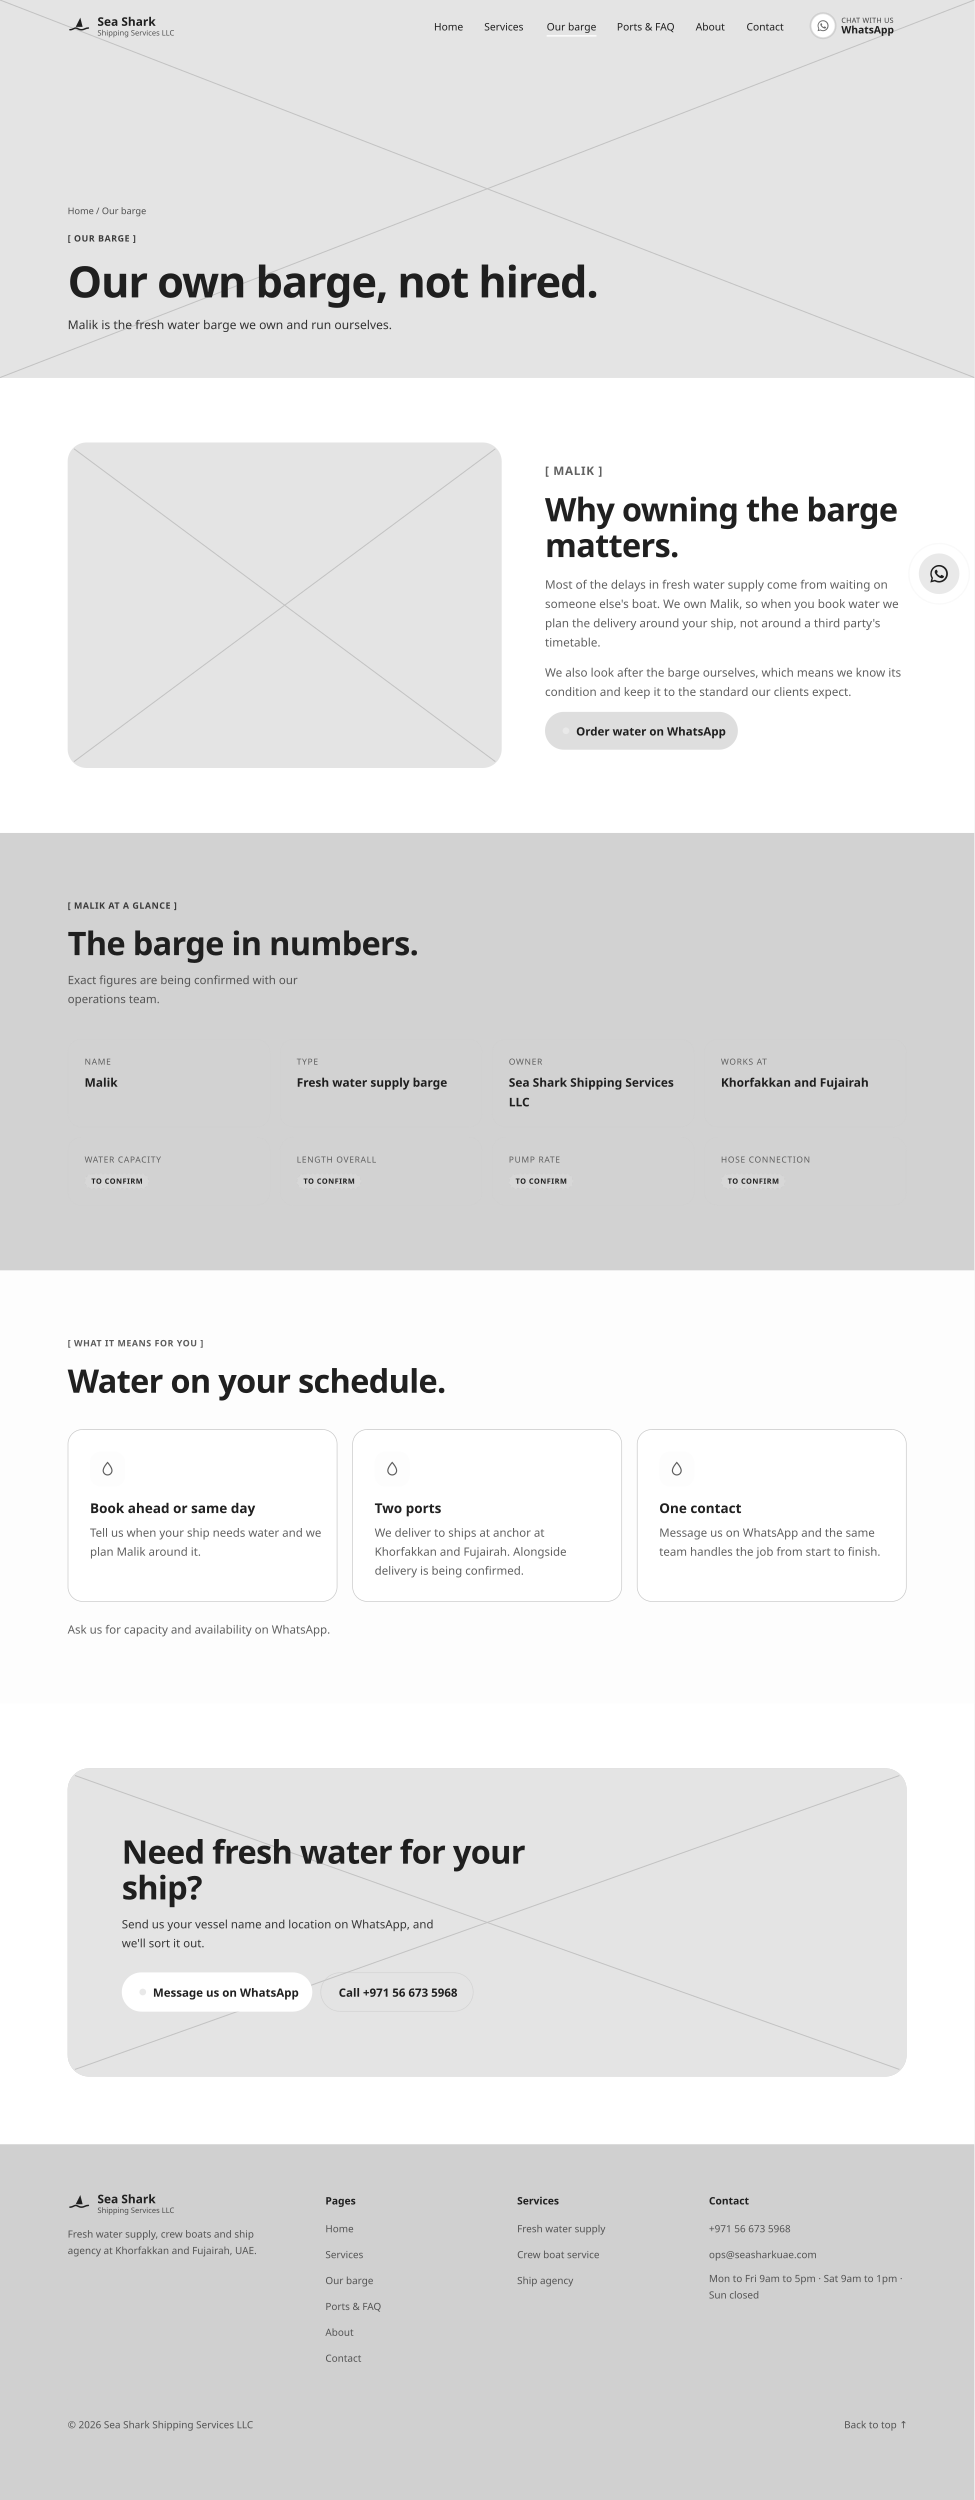
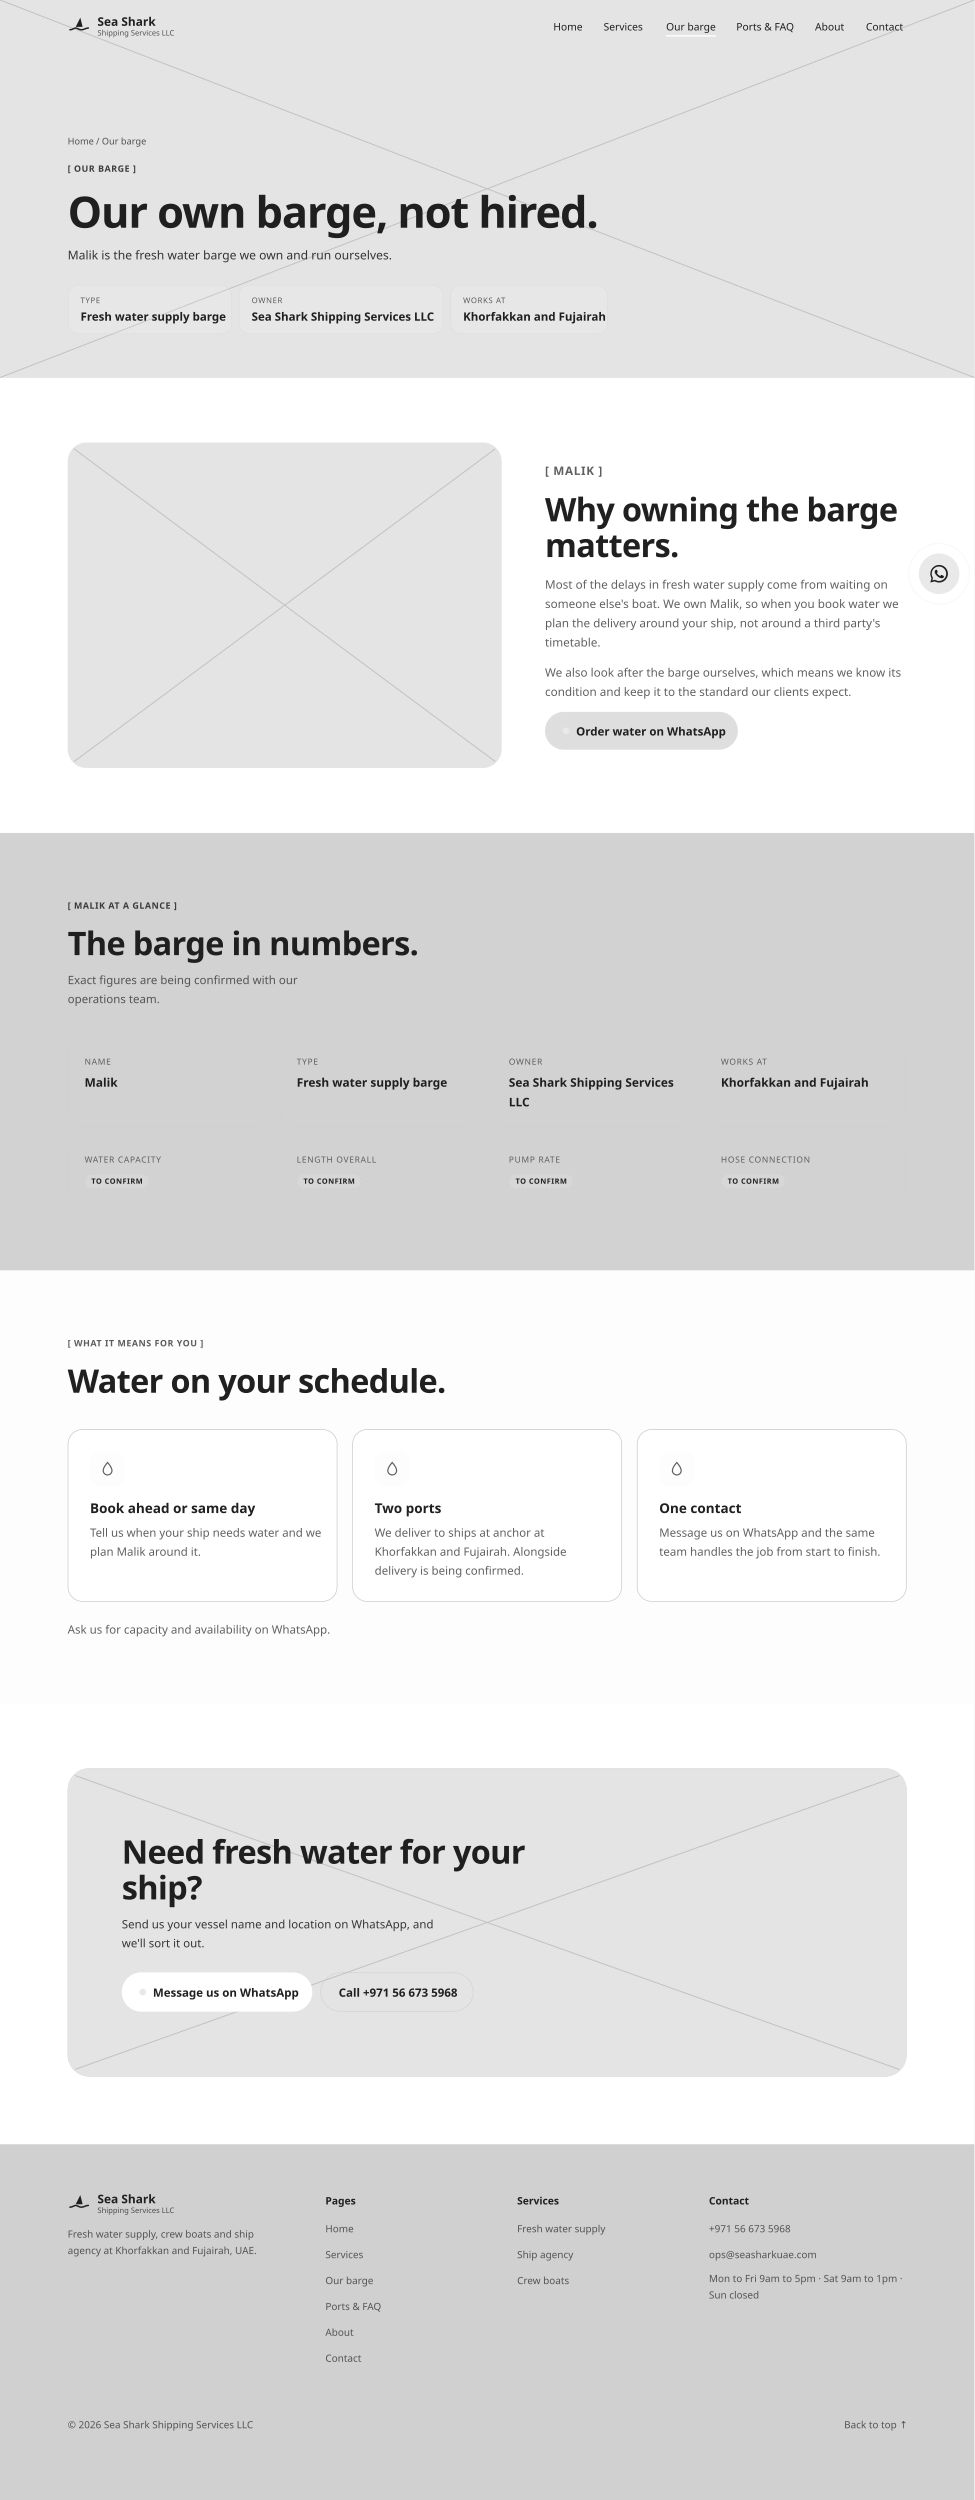
<svg xmlns="http://www.w3.org/2000/svg" width="1440" height="3695" viewBox="0 0 1440 3695">
  <defs />
  <rect x="0" y="0" width="1440" height="3695" fill="#ffffff" />
  <rect x="0" y="0" width="1440" height="3695.3" fill="#ffffff" />
  <rect x="0" y="0" width="1440" height="558" fill="#d4d4d4" />
  <rect x="0" y="0" width="1440" height="558" fill="#e4e4e4" />
  <line x1="0" y1="0" x2="1440" y2="558" stroke="#c2c2c2" stroke-width="1.5" />
  <line x1="1440" y1="0" x2="0" y2="558" stroke="#c2c2c2" stroke-width="1.5" />
-   <text x="100" y="316.5" font-family="Plus Jakarta Sans" font-size="13.6" font-weight="400" fill="#1f1f1f" fill-opacity="0.75">Home</text>
-   <text x="141.9" y="316.5" font-family="Plus Jakarta Sans" font-size="13.6" font-weight="400" fill="#1f1f1f" fill-opacity="0.75">/ Our barge</text>
-   <text x="100" y="357" font-family="Plus Jakarta Sans" font-size="13.1" font-weight="600" letter-spacing="0.8" fill="#1f1f1f" fill-opacity="0.85">[ OUR BARGE ]</text>
-   <text x="100" y="439.6" font-family="Plus Jakarta Sans" font-size="64" font-weight="600" letter-spacing="-1.6" fill="#1f1f1f">Our own barge, not hired.</text>
-   <text x="100" y="486.4" font-family="Plus Jakarta Sans" font-size="17.9" font-weight="400" fill="#1f1f1f" fill-opacity="0.9">Malik is the fresh water barge we own and run ourselves.</text>
+   <text x="100" y="213.5" font-family="Plus Jakarta Sans" font-size="13.6" font-weight="400" fill="#1f1f1f" fill-opacity="0.75">Home</text>
+   <text x="141.9" y="213.5" font-family="Plus Jakarta Sans" font-size="13.6" font-weight="400" fill="#1f1f1f" fill-opacity="0.75">/ Our barge</text>
+   <text x="100" y="253.9" font-family="Plus Jakarta Sans" font-size="13.1" font-weight="600" letter-spacing="0.8" fill="#1f1f1f" fill-opacity="0.85">[ OUR BARGE ]</text>
+   <text x="100" y="336.6" font-family="Plus Jakarta Sans" font-size="64" font-weight="600" letter-spacing="-1.6" fill="#1f1f1f">Our own barge, not hired.</text>
+   <text x="100" y="383.4" font-family="Plus Jakarta Sans" font-size="17.9" font-weight="400" fill="#1f1f1f" fill-opacity="0.9">Malik is the fresh water barge we own and run ourselves.</text>
+   <rect x="100" y="421" width="242.9" height="73" rx="16" fill="#ffffff" fill-opacity="0.12" />
+   <rect x="100.5" y="421.5" width="241.9" height="72" rx="15.5" fill="none" stroke="#c7c7c7" stroke-width="1" stroke-opacity="0.3" />
+   <text x="119" y="448" font-family="Plus Jakarta Sans" font-size="11.5" font-weight="400" letter-spacing="0.9" fill="#1f1f1f" fill-opacity="0.7">TYPE</text>
+   <text x="119" y="474" font-family="Plus Jakarta Sans" font-size="17" font-weight="600" fill="#1f1f1f">Fresh water supply barge</text>
+   <rect x="352.9" y="421" width="302.5" height="73" rx="16" fill="#ffffff" fill-opacity="0.12" />
+   <rect x="353.4" y="421.5" width="301.5" height="72" rx="15.5" fill="none" stroke="#c7c7c7" stroke-width="1" stroke-opacity="0.3" />
+   <text x="371.9" y="448" font-family="Plus Jakarta Sans" font-size="11.5" font-weight="400" letter-spacing="0.9" fill="#1f1f1f" fill-opacity="0.7">OWNER</text>
+   <text x="371.9" y="474" font-family="Plus Jakarta Sans" font-size="17" font-weight="600" fill="#1f1f1f">Sea Shark Shipping Services LLC</text>
+   <rect x="665.5" y="421" width="233" height="73" rx="16" fill="#ffffff" fill-opacity="0.12" />
+   <rect x="666" y="421.5" width="232" height="72" rx="15.5" fill="none" stroke="#c7c7c7" stroke-width="1" stroke-opacity="0.3" />
+   <text x="684.5" y="448" font-family="Plus Jakarta Sans" font-size="11.5" font-weight="400" letter-spacing="0.9" fill="#1f1f1f" fill-opacity="0.7">WORKS AT</text>
+   <text x="684.5" y="474" font-family="Plus Jakarta Sans" font-size="17" font-weight="600" fill="#1f1f1f">Khorfakkan and Fujairah</text>
  <rect x="100" y="654" width="641.5" height="481.1" rx="28" fill="#e4e4e4" />
  <line x1="109.3" y1="663.3" x2="732.1" y2="1125.7" stroke="#c2c2c2" stroke-width="1.5" />
  <line x1="732.1" y1="663.3" x2="109.3" y2="1125.7" stroke="#c2c2c2" stroke-width="1.5" />
  <text x="805.5" y="702" font-family="Plus Jakarta Sans" font-size="17.3" font-weight="600" letter-spacing="1" fill="#606060">[ MALIK ]</text>
  <text x="805.5" y="770.5" font-family="Plus Jakarta Sans" font-size="48" font-weight="600" letter-spacing="-1" fill="#202020">Why owning the barge</text>
  <text x="805.5" y="823.3" font-family="Plus Jakarta Sans" font-size="48" font-weight="600" letter-spacing="-1" fill="#202020">matters.</text>
  <text x="805.5" y="870.1" font-family="Plus Jakarta Sans" font-size="17.3" font-weight="400" fill="#606060">Most of the delays in fresh water supply come from waiting on</text>
  <text x="805.5" y="898.6" font-family="Plus Jakarta Sans" font-size="17.3" font-weight="400" fill="#606060">someone else's boat. We own Malik, so when you book water we</text>
  <text x="805.5" y="927.1" font-family="Plus Jakarta Sans" font-size="17.3" font-weight="400" fill="#606060">plan the delivery around your ship, not around a third party's</text>
  <text x="805.5" y="955.6" font-family="Plus Jakarta Sans" font-size="17.3" font-weight="400" fill="#606060">timetable.</text>
  <text x="805.5" y="1000.1" font-family="Plus Jakarta Sans" font-size="17.3" font-weight="400" fill="#606060">We also look after the barge ourselves, which means we know its</text>
  <text x="805.5" y="1028.6" font-family="Plus Jakarta Sans" font-size="17.3" font-weight="400" fill="#606060">condition and keep it to the standard our clients expect.</text>
  <rect x="805.5" y="1052.1" width="285.1" height="56" rx="28" fill="#dedede" />
  <rect x="831.5" y="1075.1" width="10" height="10" rx="5" fill="#e9e9e9" />
  <text x="851.5" y="1087.1" font-family="Plus Jakarta Sans" font-size="17" font-weight="600" fill="#1f1f1f">Order water on WhatsApp</text>
  <rect x="0" y="1231.1" width="1440" height="646.8" fill="#d2d2d2" />
  <text x="100" y="1343.1" font-family="Plus Jakarta Sans" font-size="13.1" font-weight="600" letter-spacing="0.8" fill="#1f1f1f" fill-opacity="0.85">[ MALIK AT A GLANCE ]</text>
  <text x="100" y="1411.7" font-family="Plus Jakarta Sans" font-size="48" font-weight="600" letter-spacing="-1" fill="#1f1f1f">The barge in numbers.</text>
  <text x="100" y="1454.5" font-family="Plus Jakarta Sans" font-size="17" font-weight="400" fill="#1f1f1f" fill-opacity="0.7">Exact figures are being confirmed with our</text>
  <text x="100" y="1482.6" font-family="Plus Jakarta Sans" font-size="17" font-weight="400" fill="#1f1f1f" fill-opacity="0.7">operations team.</text>
  <rect x="100.5" y="1536.1" width="298.5" height="129.6" rx="19.5" fill="none" stroke="#c7c7c7" stroke-width="1" stroke-opacity="0.16" />
  <text x="125" y="1573.6" font-family="Plus Jakarta Sans" font-size="12.5" font-weight="400" letter-spacing="1" fill="#1f1f1f" fill-opacity="0.65">NAME</text>
  <text x="125" y="1606.2" font-family="Plus Jakarta Sans" font-size="17.6" font-weight="600" fill="#1f1f1f">Malik</text>
  <rect x="414" y="1536.1" width="298.5" height="129.6" rx="19.5" fill="none" stroke="#c7c7c7" stroke-width="1" stroke-opacity="0.16" />
  <text x="438.5" y="1573.6" font-family="Plus Jakarta Sans" font-size="12.5" font-weight="400" letter-spacing="1" fill="#1f1f1f" fill-opacity="0.65">TYPE</text>
  <text x="438.5" y="1606.2" font-family="Plus Jakarta Sans" font-size="17.6" font-weight="600" fill="#1f1f1f">Fresh water supply barge</text>
  <rect x="727.5" y="1536.1" width="298.5" height="129.6" rx="19.5" fill="none" stroke="#c7c7c7" stroke-width="1" stroke-opacity="0.16" />
  <text x="752" y="1573.6" font-family="Plus Jakarta Sans" font-size="12.5" font-weight="400" letter-spacing="1" fill="#1f1f1f" fill-opacity="0.65">OWNER</text>
  <text x="752" y="1606.2" font-family="Plus Jakarta Sans" font-size="17.6" font-weight="600" fill="#1f1f1f">Sea Shark Shipping Services</text>
  <text x="752" y="1635.2" font-family="Plus Jakarta Sans" font-size="17.6" font-weight="600" fill="#1f1f1f">LLC</text>
  <rect x="1041" y="1536.1" width="298.5" height="129.6" rx="19.5" fill="none" stroke="#c7c7c7" stroke-width="1" stroke-opacity="0.16" />
  <text x="1065.5" y="1573.6" font-family="Plus Jakarta Sans" font-size="12.5" font-weight="400" letter-spacing="1" fill="#1f1f1f" fill-opacity="0.65">WORKS AT</text>
  <text x="1065.5" y="1606.2" font-family="Plus Jakarta Sans" font-size="17.6" font-weight="600" fill="#1f1f1f">Khorfakkan and Fujairah</text>
  <rect x="100.5" y="1680.8" width="298.5" height="100.6" rx="19.5" fill="none" stroke="#c7c7c7" stroke-width="1" stroke-opacity="0.16" />
  <text x="125" y="1718.3" font-family="Plus Jakarta Sans" font-size="12.5" font-weight="400" letter-spacing="1" fill="#1f1f1f" fill-opacity="0.65">WATER CAPACITY</text>
  <rect x="125" y="1734.6" width="95.4" height="22.9" rx="11.4" fill="#f2f2f2" fill-opacity="0.16" />
  <rect x="125.5" y="1735.1" width="94.4" height="21.9" rx="10.9" fill="none" stroke="#c7c7c7" stroke-width="1" stroke-opacity="0.6" stroke-dasharray="4 3" />
  <text x="135" y="1749.6" font-family="Plus Jakarta Sans" font-size="10.9" font-weight="600" letter-spacing="0.7" fill="#1f1f1f">TO CONFIRM</text>
  <rect x="414" y="1680.8" width="298.5" height="100.6" rx="19.5" fill="none" stroke="#c7c7c7" stroke-width="1" stroke-opacity="0.16" />
  <text x="438.5" y="1718.3" font-family="Plus Jakarta Sans" font-size="12.5" font-weight="400" letter-spacing="1" fill="#1f1f1f" fill-opacity="0.65">LENGTH OVERALL</text>
  <rect x="438.5" y="1734.6" width="95.4" height="22.9" rx="11.4" fill="#f2f2f2" fill-opacity="0.16" />
  <rect x="439" y="1735.1" width="94.4" height="21.9" rx="10.9" fill="none" stroke="#c7c7c7" stroke-width="1" stroke-opacity="0.6" stroke-dasharray="4 3" />
  <text x="448.5" y="1749.6" font-family="Plus Jakarta Sans" font-size="10.9" font-weight="600" letter-spacing="0.7" fill="#1f1f1f">TO CONFIRM</text>
  <rect x="727.5" y="1680.8" width="298.5" height="100.6" rx="19.5" fill="none" stroke="#c7c7c7" stroke-width="1" stroke-opacity="0.16" />
  <text x="752" y="1718.3" font-family="Plus Jakarta Sans" font-size="12.5" font-weight="400" letter-spacing="1" fill="#1f1f1f" fill-opacity="0.65">PUMP RATE</text>
  <rect x="752" y="1734.6" width="95.4" height="22.9" rx="11.4" fill="#f2f2f2" fill-opacity="0.16" />
  <rect x="752.5" y="1735.1" width="94.4" height="21.9" rx="10.9" fill="none" stroke="#c7c7c7" stroke-width="1" stroke-opacity="0.6" stroke-dasharray="4 3" />
  <text x="762" y="1749.6" font-family="Plus Jakarta Sans" font-size="10.9" font-weight="600" letter-spacing="0.7" fill="#1f1f1f">TO CONFIRM</text>
  <rect x="1041" y="1680.8" width="298.5" height="100.6" rx="19.5" fill="none" stroke="#c7c7c7" stroke-width="1" stroke-opacity="0.16" />
  <text x="1065.5" y="1718.3" font-family="Plus Jakarta Sans" font-size="12.5" font-weight="400" letter-spacing="1" fill="#1f1f1f" fill-opacity="0.65">HOSE CONNECTION</text>
  <rect x="1065.5" y="1734.6" width="95.4" height="22.9" rx="11.4" fill="#f2f2f2" fill-opacity="0.16" />
  <rect x="1066" y="1735.1" width="94.4" height="21.9" rx="10.9" fill="none" stroke="#c7c7c7" stroke-width="1" stroke-opacity="0.6" stroke-dasharray="4 3" />
  <text x="1075.5" y="1749.6" font-family="Plus Jakarta Sans" font-size="10.9" font-weight="600" letter-spacing="0.7" fill="#1f1f1f">TO CONFIRM</text>
  <rect x="0" y="1877.9" width="1440" height="639.6" fill="#fdfdfd" />
  <text x="100" y="1989.9" font-family="Plus Jakarta Sans" font-size="13.1" font-weight="600" letter-spacing="0.8" fill="#5c5c5c">[ WHAT IT MEANS FOR YOU ]</text>
  <text x="100" y="2058.5" font-family="Plus Jakarta Sans" font-size="48" font-weight="600" letter-spacing="-1" fill="#202020">Water on your schedule.</text>
  <rect x="100" y="2112.3" width="398.7" height="255.1" rx="22" fill="#ffffff" />
  <rect x="100.5" y="2112.8" width="397.7" height="254.1" rx="21.5" fill="none" stroke="#c7c7c7" stroke-width="1" />
  <rect x="133" y="2145.3" width="52" height="52" rx="16" fill="#fdfdfd" />
  <svg x="146" y="2158.3" width="26" height="26" viewBox="0 0 24 24">
    <path d="M12 3s6 6.5 6 11a6 6 0 0 1-12 0c0-4.5 6-11 6-11z" fill="none" stroke="#5c5c5c" stroke-width="1.6" />
  </svg>
  <text x="133" y="2236.3" font-family="Plus Jakarta Sans" font-size="20" font-weight="600" fill="#202020">Book ahead or same day</text>
  <text x="133" y="2271.3" font-family="Plus Jakarta Sans" font-size="17" font-weight="400" fill="#606060">Tell us when your ship needs water and we</text>
  <text x="133" y="2299.4" font-family="Plus Jakarta Sans" font-size="17" font-weight="400" fill="#606060">plan Malik around it.</text>
  <rect x="520.7" y="2112.3" width="398.7" height="255.1" rx="22" fill="#ffffff" />
  <rect x="521.2" y="2112.8" width="397.7" height="254.1" rx="21.5" fill="none" stroke="#c7c7c7" stroke-width="1" />
  <rect x="553.7" y="2145.3" width="52" height="52" rx="16" fill="#fdfdfd" />
  <svg x="566.7" y="2158.3" width="26" height="26" viewBox="0 0 24 24">
    <path d="M12 3s6 6.5 6 11a6 6 0 0 1-12 0c0-4.5 6-11 6-11z" fill="none" stroke="#5c5c5c" stroke-width="1.6" />
  </svg>
  <text x="553.7" y="2236.3" font-family="Plus Jakarta Sans" font-size="20" font-weight="600" fill="#202020">Two ports</text>
  <text x="553.7" y="2271.3" font-family="Plus Jakarta Sans" font-size="17" font-weight="400" fill="#606060">We deliver to ships at anchor at</text>
  <text x="553.7" y="2299.4" font-family="Plus Jakarta Sans" font-size="17" font-weight="400" fill="#606060">Khorfakkan and Fujairah. Alongside</text>
  <text x="553.7" y="2327.4" font-family="Plus Jakarta Sans" font-size="17" font-weight="400" fill="#606060">delivery is being confirmed.</text>
  <rect x="941.3" y="2112.3" width="398.7" height="255.1" rx="22" fill="#ffffff" />
  <rect x="941.8" y="2112.8" width="397.7" height="254.1" rx="21.5" fill="none" stroke="#c7c7c7" stroke-width="1" />
  <rect x="974.3" y="2145.3" width="52" height="52" rx="16" fill="#fdfdfd" />
  <svg x="987.3" y="2158.3" width="26" height="26" viewBox="0 0 24 24">
    <path d="M12 3s6 6.5 6 11a6 6 0 0 1-12 0c0-4.5 6-11 6-11z" fill="none" stroke="#5c5c5c" stroke-width="1.6" />
  </svg>
  <text x="974.3" y="2236.3" font-family="Plus Jakarta Sans" font-size="20" font-weight="600" fill="#202020">One contact</text>
  <text x="974.3" y="2271.3" font-family="Plus Jakarta Sans" font-size="17" font-weight="400" fill="#606060">Message us on WhatsApp and the same</text>
  <text x="974.3" y="2299.4" font-family="Plus Jakarta Sans" font-size="17" font-weight="400" fill="#606060">team handles the job from start to finish.</text>
  <text x="100" y="2414.5" font-family="Plus Jakarta Sans" font-size="17" font-weight="400" fill="#606060">Ask us for capacity and availability on WhatsApp.</text>
  <rect x="100" y="2613.5" width="1240" height="455.7" rx="32" fill="#d4d4d4" />
  <rect x="100" y="2613.5" width="1240" height="455.7" rx="32" fill="#e4e4e4" />
  <line x1="110.7" y1="2624.2" x2="1329.3" y2="3058.6" stroke="#c2c2c2" stroke-width="1.5" />
  <line x1="1329.3" y1="2624.2" x2="110.7" y2="3058.6" stroke="#c2c2c2" stroke-width="1.5" />
  <text x="180" y="2754.5" font-family="Plus Jakarta Sans" font-size="48" font-weight="600" letter-spacing="-1" fill="#1f1f1f">Need fresh water for your</text>
  <text x="180" y="2807.3" font-family="Plus Jakarta Sans" font-size="48" font-weight="600" letter-spacing="-1" fill="#1f1f1f">ship?</text>
  <text x="180" y="2850.1" font-family="Plus Jakarta Sans" font-size="17" font-weight="400" fill="#1f1f1f" fill-opacity="0.88">Send us your vessel name and location on WhatsApp, and</text>
  <text x="180" y="2878.1" font-family="Plus Jakarta Sans" font-size="17" font-weight="400" fill="#1f1f1f" fill-opacity="0.88">we'll sort it out.</text>
  <rect x="180" y="2915.2" width="281.6" height="58" rx="29" fill="#ffffff" />
  <rect x="206" y="2939.2" width="10" height="10" rx="5" fill="#e9e9e9" />
  <text x="226" y="2951.2" font-family="Plus Jakarta Sans" font-size="17" font-weight="600" fill="#202020">Message us on WhatsApp</text>
  <rect x="474.1" y="2915.7" width="225.3" height="57" rx="28.5" fill="none" stroke="#c7c7c7" stroke-width="1" stroke-opacity="0.6" />
  <text x="500.6" y="2951.2" font-family="Plus Jakarta Sans" font-size="17" font-weight="600" fill="#1f1f1f">Call +971 56 673 5968</text>
  <rect x="0" y="3169.2" width="1440" height="526" fill="#d0d0d0" />
  <rect x="100" y="3546" width="1240" height="1" fill="#c7c7c7" fill-opacity="0.12" />
  <svg x="100" y="3239.2" width="34" height="34" viewBox="0 0 40 40">
    <path d="M4 27c5 0 7-3 10-3s5 3 10 3 7-3 12-3" fill="none" stroke="#1f1f1f" stroke-width="2.6" stroke-linecap="round" />
    <path d="M14 22 22 6l4 16z" fill="#1f1f1f" />
  </svg>
  <text x="144" y="3256.4" font-family="Plus Jakarta Sans" font-size="17.6" font-weight="700" fill="#1f1f1f">Sea Shark</text>
  <text x="144" y="3270.8" font-family="Plus Jakarta Sans" font-size="11.2" font-weight="500" fill="#1f1f1f" fill-opacity="0.75">Shipping Services LLC</text>
  <text x="100" y="3307.2" font-family="Plus Jakarta Sans" font-size="14.7" font-weight="400" fill="#1f1f1f" fill-opacity="0.7">Fresh water supply, crew boats and ship</text>
  <text x="100" y="3331.5" font-family="Plus Jakarta Sans" font-size="14.7" font-weight="400" fill="#1f1f1f" fill-opacity="0.7">agency at Khorfakkan and Fujairah, UAE.</text>
  <text x="480.9" y="3258.2" font-family="Plus Jakarta Sans" font-size="15.2" font-weight="700" fill="#1f1f1f">Pages</text>
  <text x="480.9" y="3299.3" font-family="Plus Jakarta Sans" font-size="14.7" font-weight="400" fill="#1f1f1f" fill-opacity="0.7">Home</text>
  <text x="480.9" y="3337.6" font-family="Plus Jakarta Sans" font-size="14.7" font-weight="400" fill="#1f1f1f" fill-opacity="0.7">Services</text>
  <text x="480.9" y="3375.9" font-family="Plus Jakarta Sans" font-size="14.7" font-weight="400" fill="#1f1f1f" fill-opacity="0.7">Our barge</text>
  <text x="480.9" y="3414.2" font-family="Plus Jakarta Sans" font-size="14.7" font-weight="400" fill="#1f1f1f" fill-opacity="0.7">Ports &amp; FAQ</text>
  <text x="480.9" y="3452.4" font-family="Plus Jakarta Sans" font-size="14.7" font-weight="400" fill="#1f1f1f" fill-opacity="0.7">About</text>
  <text x="480.9" y="3490.7" font-family="Plus Jakarta Sans" font-size="14.7" font-weight="400" fill="#1f1f1f" fill-opacity="0.7">Contact</text>
  <text x="764.3" y="3258.2" font-family="Plus Jakarta Sans" font-size="15.2" font-weight="700" fill="#1f1f1f">Services</text>
  <text x="764.3" y="3299.3" font-family="Plus Jakarta Sans" font-size="14.7" font-weight="400" fill="#1f1f1f" fill-opacity="0.7">Fresh water supply</text>
-   <text x="764.3" y="3337.6" font-family="Plus Jakarta Sans" font-size="14.7" font-weight="400" fill="#1f1f1f" fill-opacity="0.7">Crew boat service</text>
-   <text x="764.3" y="3375.9" font-family="Plus Jakarta Sans" font-size="14.7" font-weight="400" fill="#1f1f1f" fill-opacity="0.7">Ship agency</text>
+   <text x="764.3" y="3337.6" font-family="Plus Jakarta Sans" font-size="14.7" font-weight="400" fill="#1f1f1f" fill-opacity="0.7">Ship agency</text>
+   <text x="764.3" y="3375.9" font-family="Plus Jakarta Sans" font-size="14.7" font-weight="400" fill="#1f1f1f" fill-opacity="0.7">Crew boats</text>
  <text x="1047.8" y="3258.2" font-family="Plus Jakarta Sans" font-size="15.2" font-weight="700" fill="#1f1f1f">Contact</text>
  <text x="1047.8" y="3299.3" font-family="Plus Jakarta Sans" font-size="14.7" font-weight="400" fill="#1f1f1f" fill-opacity="0.7">+971 56 673 5968</text>
  <text x="1047.8" y="3337.6" font-family="Plus Jakarta Sans" font-size="14.7" font-weight="400" fill="#1f1f1f" fill-opacity="0.7">ops@seasharkuae.com</text>
  <text x="1047.8" y="3372.9" font-family="Plus Jakarta Sans" font-size="14.7" font-weight="400" fill="#1f1f1f" fill-opacity="0.7">Mon to Fri 9am to 5pm · Sat 9am to 1pm ·</text>
  <text x="1047.8" y="3397.2" font-family="Plus Jakarta Sans" font-size="14.7" font-weight="400" fill="#1f1f1f" fill-opacity="0.7">Sun closed</text>
  <text x="100" y="3589" font-family="Plus Jakarta Sans" font-size="14.7" font-weight="400" fill="#1f1f1f" fill-opacity="0.7">© 2026 Sea Shark Shipping Services LLC</text>
  <text x="1247.6" y="3589" font-family="Plus Jakarta Sans" font-size="14.7" font-weight="400" fill="#1f1f1f" fill-opacity="0.7">Back to top ↑</text>
  <svg x="100" y="21" width="34" height="34" viewBox="0 0 40 40">
    <path d="M4 27c5 0 7-3 10-3s5 3 10 3 7-3 12-3" fill="none" stroke="#1f1f1f" stroke-width="2.6" stroke-linecap="round" />
    <path d="M14 22 22 6l4 16z" fill="#1f1f1f" />
  </svg>
  <text x="144" y="38.2" font-family="Plus Jakarta Sans" font-size="17.6" font-weight="700" fill="#1f1f1f">Sea Shark</text>
  <text x="144" y="52.5" font-family="Plus Jakarta Sans" font-size="11.2" font-weight="500" fill="#1f1f1f" fill-opacity="0.75">Shipping Services LLC</text>
-   <text x="641.4" y="45" font-family="Plus Jakarta Sans" font-size="15.2" font-weight="500" fill="#1f1f1f">Home</text>
-   <text x="715.7" y="45" font-family="Plus Jakarta Sans" font-size="15.2" font-weight="500" fill="#1f1f1f">Services</text>
-   <rect x="808" y="52" width="73.6" height="2" fill="#ffffff" />
-   <text x="808" y="45" font-family="Plus Jakarta Sans" font-size="15.2" font-weight="500" fill="#1f1f1f">Our barge</text>
-   <text x="911.7" y="45" font-family="Plus Jakarta Sans" font-size="15.2" font-weight="500" fill="#1f1f1f">Ports &amp; FAQ</text>
-   <text x="1028.2" y="45" font-family="Plus Jakarta Sans" font-size="15.2" font-weight="500" fill="#1f1f1f">About</text>
-   <text x="1103.3" y="45" font-family="Plus Jakarta Sans" font-size="15.2" font-weight="500" fill="#1f1f1f">Contact</text>
-   <rect x="1199.5" y="21" width="34" height="34" rx="17" fill="#ffffff" />
-   <rect x="1197.5" y="19" width="38" height="38" rx="19" fill="none" stroke="#c7c7c7" stroke-width="2" stroke-opacity="0.7" />
-   <svg x="1206.5" y="28" width="20" height="20" viewBox="0 0 32 32">
-     <path fill="#6b6b6b" d="M16 3a13 13 0 0 0-11.2 19.6L3 29l6.6-1.7A13 13 0 1 0 16 3zm0 23.7c-2 0-4-.6-5.7-1.6l-.4-.2-3.9 1 1-3.8-.3-.4A10.7 10.7 0 1 1 16 26.7zm5.9-8c-.3-.2-1.9-1-2.2-1s-.5-.2-.7.2-.8 1-1 1.2-.4.2-.7 0a8.8 8.8 0 0 1-4.4-3.8c-.3-.6.3-.5 1-1.7.1-.2 0-.4 0-.6l-1-2.4c-.3-.6-.5-.5-.7-.5h-.6c-.2 0-.6.1-.9.4s-1.2 1.1-1.2 2.8 1.2 3.3 1.4 3.5 2.4 3.6 5.8 5c2.1.9 3 1 4 .8.7-.1 1.9-.8 2.2-1.5s.3-1.3.2-1.5-.3-.2-.6-.4z" />
-   </svg>
-   <text x="1243.5" y="49.4" font-family="Plus Jakarta Sans" font-size="15.2" font-weight="700" fill="#1f1f1f">WhatsApp</text>
-   <text x="1243.5" y="33.8" font-family="Plus Jakarta Sans" font-size="10.6" font-weight="500" letter-spacing="0.4" fill="#1f1f1f" fill-opacity="0.85">CHAT WITH US</text>
+   <text x="817.8" y="45" font-family="Plus Jakarta Sans" font-size="15.2" font-weight="500" fill="#1f1f1f">Home</text>
+   <text x="892.1" y="45" font-family="Plus Jakarta Sans" font-size="15.2" font-weight="500" fill="#1f1f1f">Services</text>
+   <rect x="984.5" y="52" width="73.6" height="2" fill="#ffffff" />
+   <text x="984.5" y="45" font-family="Plus Jakarta Sans" font-size="15.2" font-weight="500" fill="#1f1f1f">Our barge</text>
+   <text x="1088.2" y="45" font-family="Plus Jakarta Sans" font-size="15.2" font-weight="500" fill="#1f1f1f">Ports &amp; FAQ</text>
+   <text x="1204.6" y="45" font-family="Plus Jakarta Sans" font-size="15.2" font-weight="500" fill="#1f1f1f">About</text>
+   <text x="1279.8" y="45" font-family="Plus Jakarta Sans" font-size="15.2" font-weight="500" fill="#1f1f1f">Contact</text>
  <rect x="1358" y="818" width="60" height="60" rx="30" fill="#e9e9e9" />
-   <rect x="1343.3" y="803.3" width="89.4" height="89.4" rx="44.7" fill="none" stroke="#c7c7c7" stroke-width="2" stroke-opacity="0.103" />
+   <rect x="1343.2" y="803.2" width="89.6" height="89.6" rx="44.8" fill="none" stroke="#c7c7c7" stroke-width="2" stroke-opacity="0.099" />
  <svg x="1372" y="832" width="32" height="32" viewBox="0 0 32 32">
    <path fill="#1f1f1f" d="M16 3a13 13 0 0 0-11.2 19.6L3 29l6.6-1.7A13 13 0 1 0 16 3zm0 23.7c-2 0-4-.6-5.7-1.6l-.4-.2-3.9 1 1-3.8-.3-.4A10.7 10.7 0 1 1 16 26.7zm5.9-8c-.3-.2-1.9-1-2.2-1s-.5-.2-.7.2-.8 1-1 1.2-.4.2-.7 0a8.8 8.8 0 0 1-4.4-3.8c-.3-.6.3-.5 1-1.7.1-.2 0-.4 0-.6l-1-2.4c-.3-.6-.5-.5-.7-.5h-.6c-.2 0-.6.1-.9.4s-1.2 1.1-1.2 2.8 1.2 3.3 1.4 3.5 2.4 3.6 5.8 5c2.1.9 3 1 4 .8.7-.1 1.9-.8 2.2-1.5s.3-1.3.2-1.5-.3-.2-.6-.4z" />
  </svg>
</svg>
